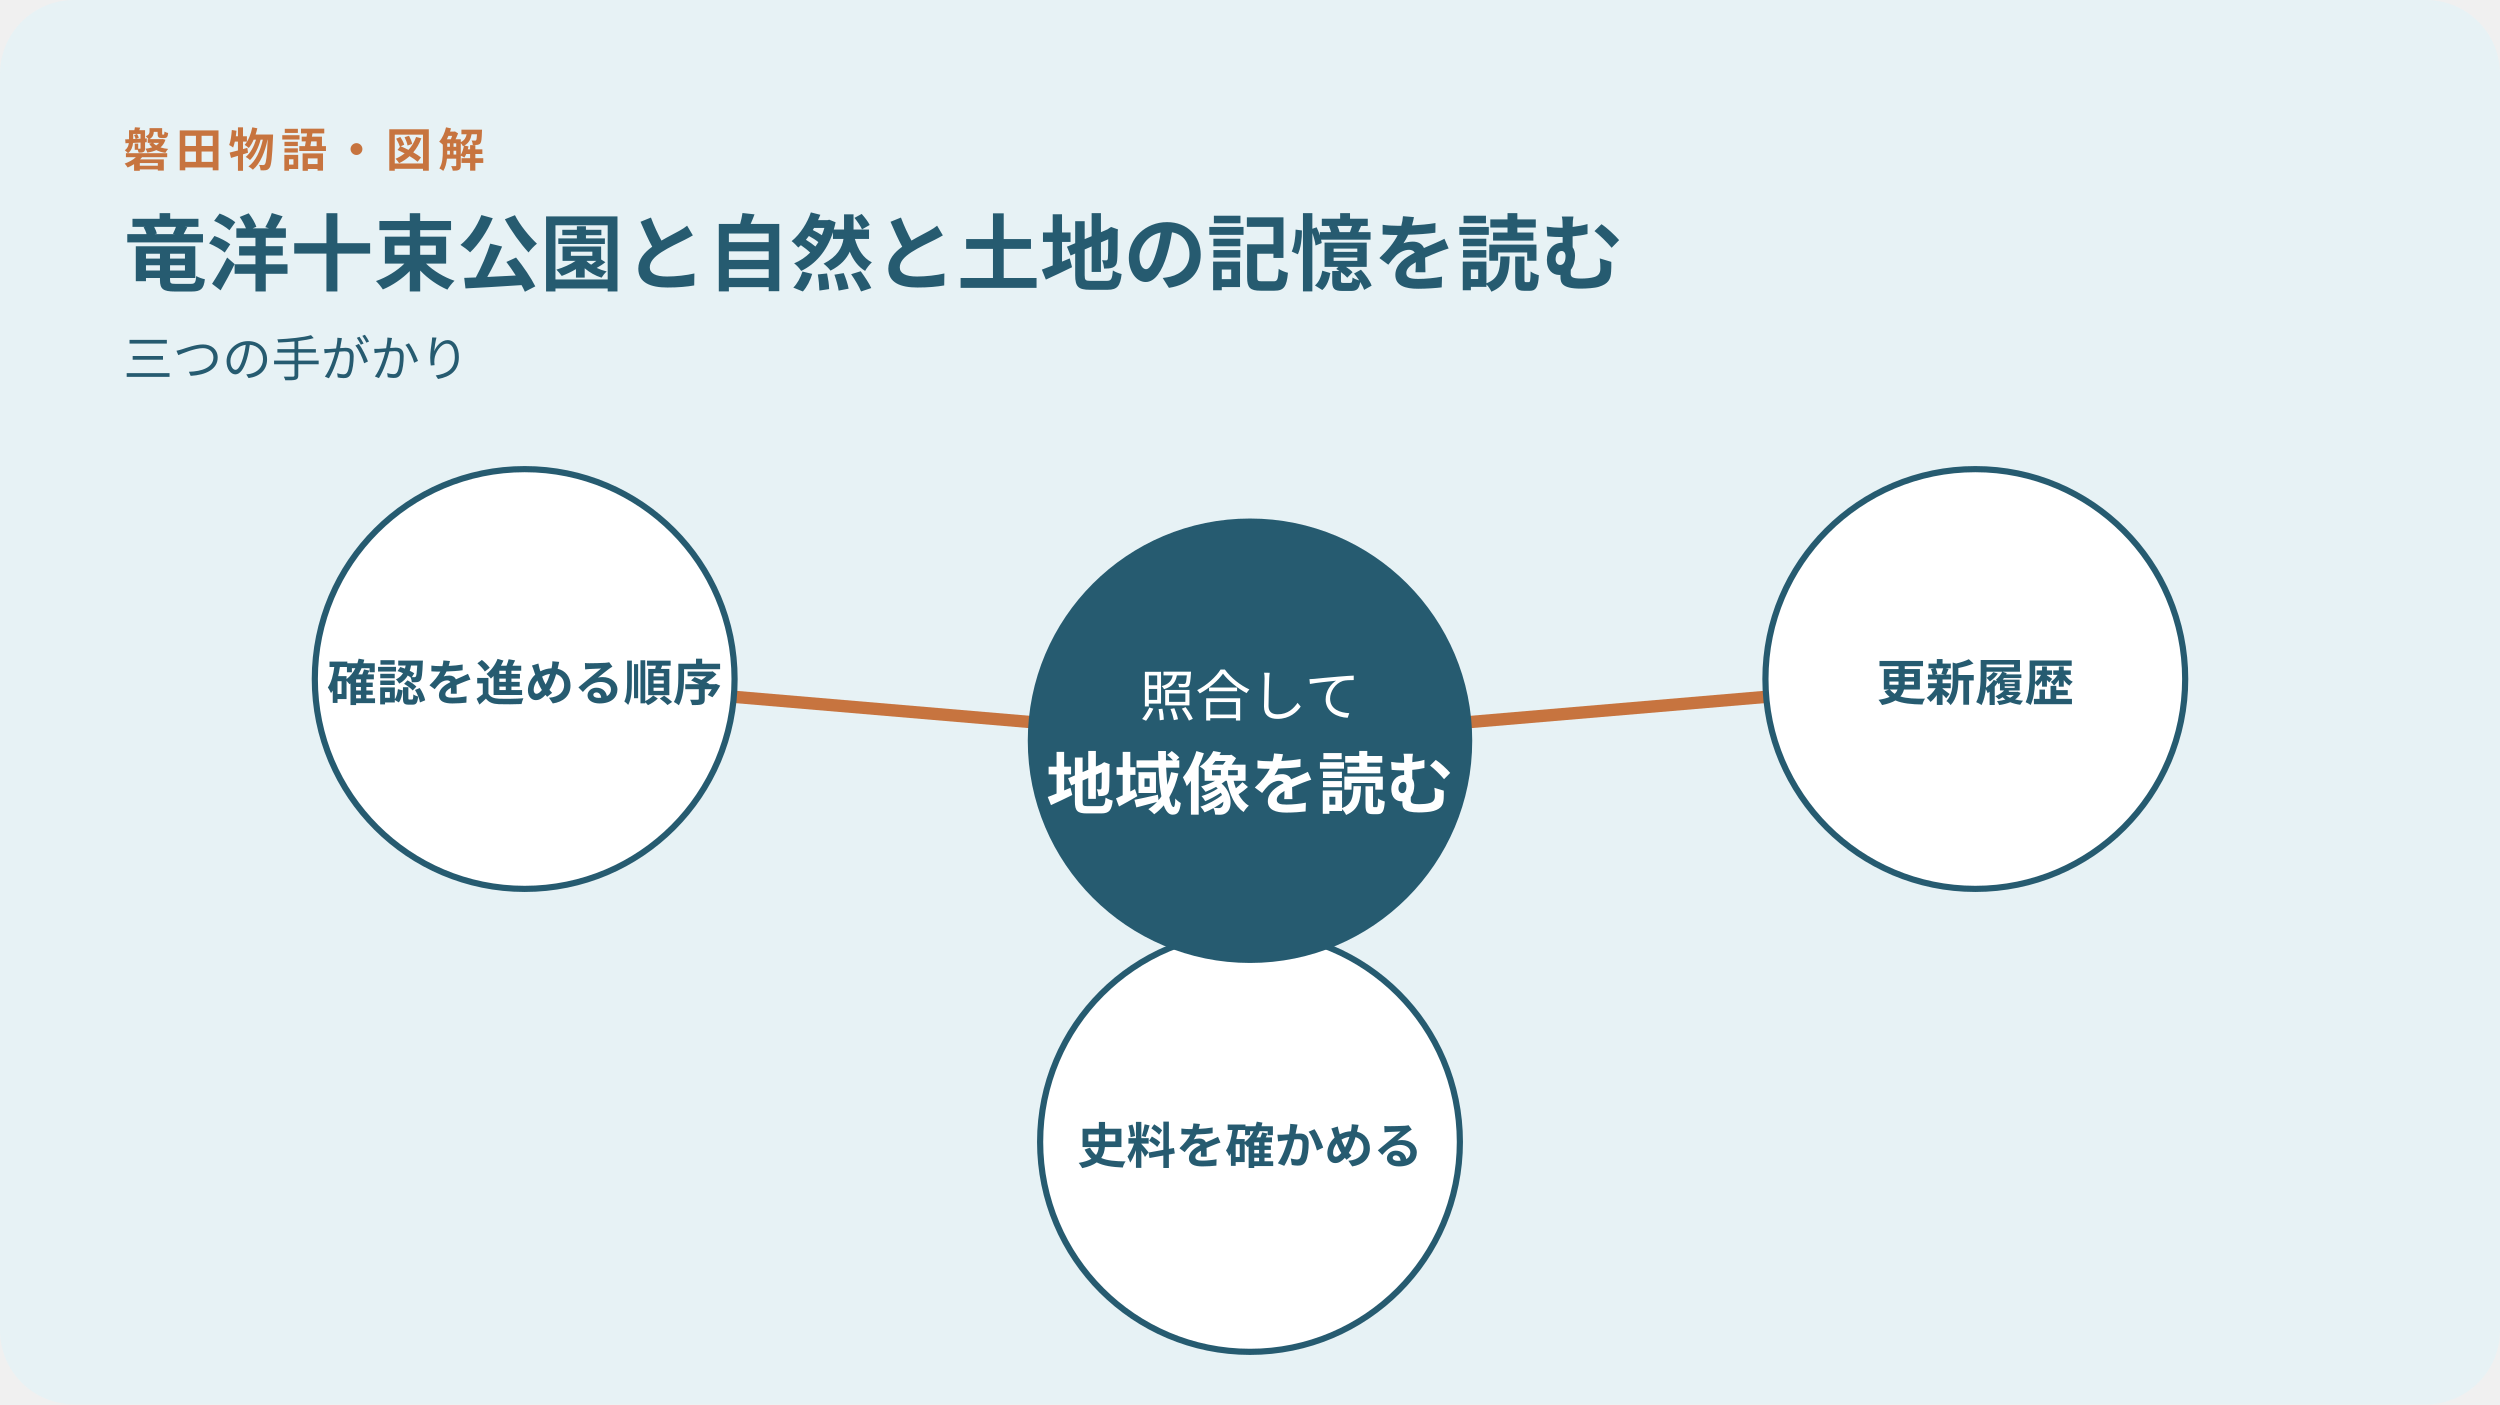
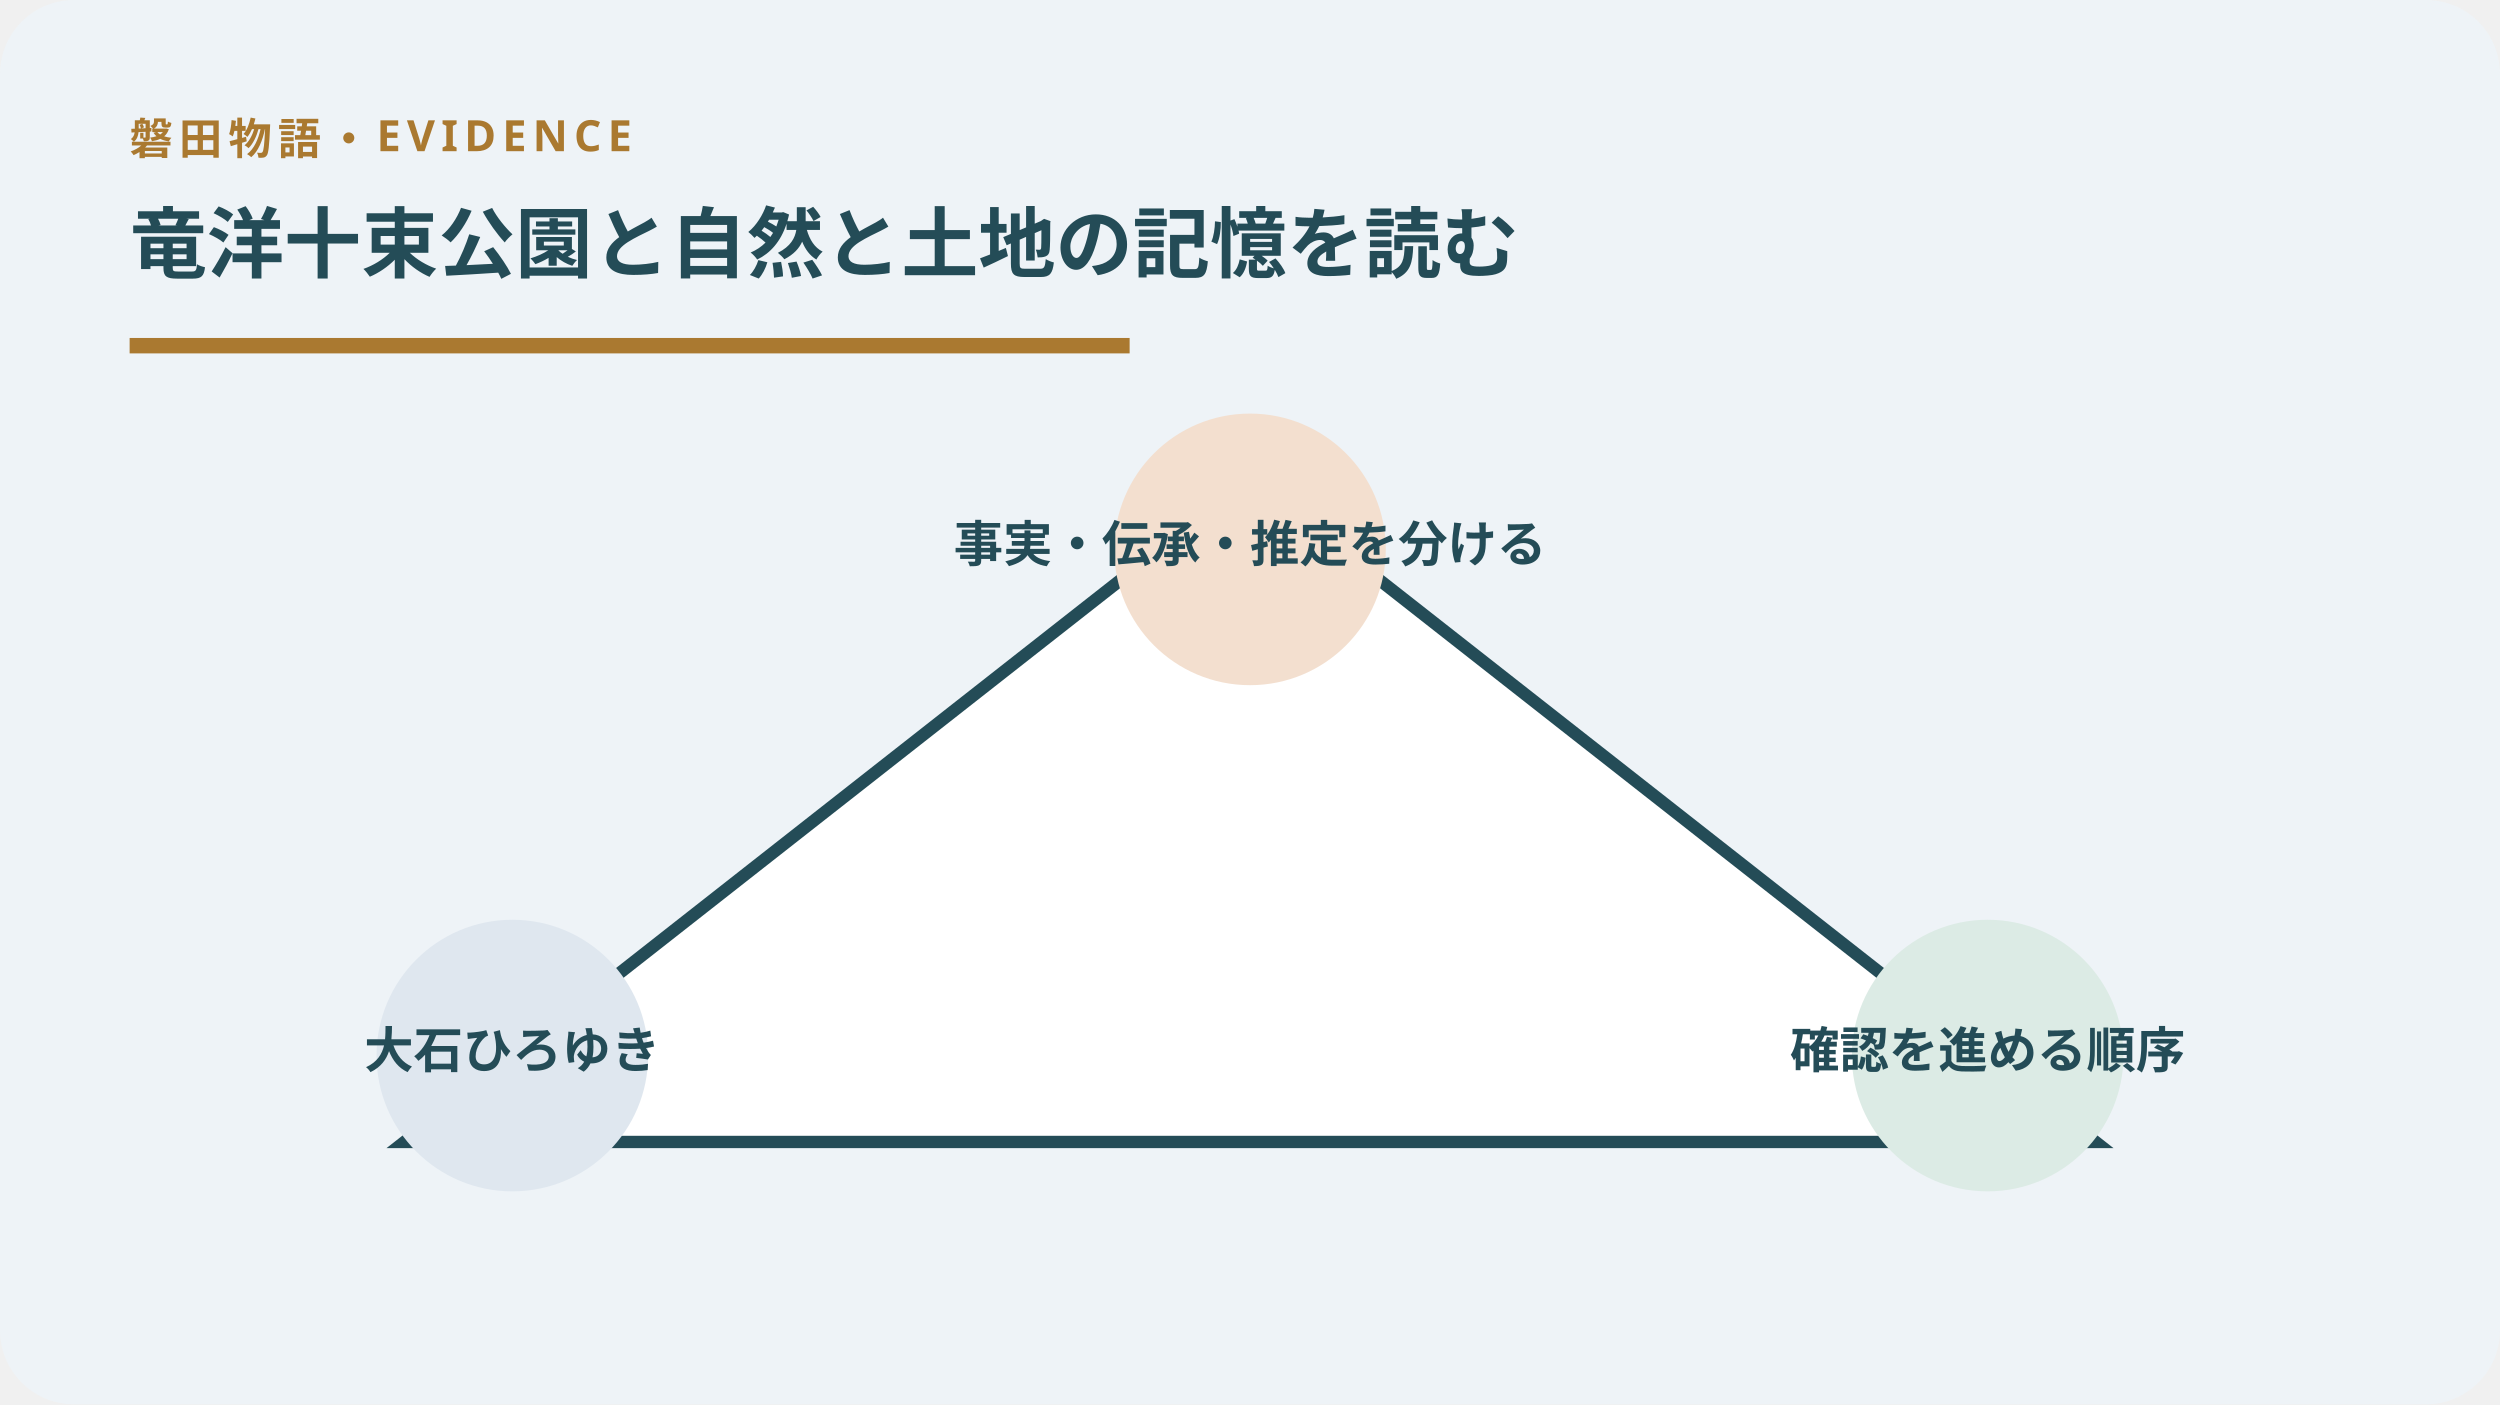
<svg xmlns="http://www.w3.org/2000/svg" width="810" height="455" viewBox="0 0 810 455" role="img" aria-labelledby="title desc">
-   <defs>
-     <marker id="arrow" markerWidth="10" markerHeight="10" refX="8" refY="3" orient="auto">
-       <path d="M0,0 L0,6 L9,3 z" fill="#c7743f" />
-     </marker>
-   </defs>
-   <rect width="810" height="455" rx="24" fill="#e7f2f5" />
-   <text x="40" y="54" font-size="15" font-weight="700" fill="#c7743f" letter-spacing="2">磐田物語・図解</text>
-   <text x="40" y="92" font-size="27" font-weight="700" fill="#265b70">竜洋十束公園と自然と土地の記憶を読む</text>
-   <text x="40" y="122" font-size="16" fill="#265b70">三つの手がかり</text>
-   <path d="M405 240 L170 220" stroke="#c7743f" stroke-width="4" />
-   <circle cx="170" cy="220" r="68" fill="#fff" stroke="#265b70" stroke-width="2" />
-   <text x="170" y="227" text-anchor="middle" font-size="16" font-weight="700" fill="#265b70">
-     <tspan x="170" dy="0">確認を進める順序</tspan>
+   <rect width="810" height="455" rx="24" fill="#eef3f7" />
+   <path d="M42 112 H366" stroke="#aa7930" stroke-width="5" />
+   <text x="42" y="50" font-family="sans-serif" font-size="14" font-weight="700" fill="#aa7930" letter-spacing="2">磐田物語・EVIDENCE</text>
+   <text x="42" y="88" font-family="sans-serif" font-size="25" font-weight="700" fill="#244c57">竜洋十束公園と自然と土地の記憶を読む</text>
+   <path d="M405 155 L679 370 H131 Z" fill="#fff" stroke="#244c57" stroke-width="4" />
+   <circle cx="405" cy="178" r="44" fill="#f3dfcf" />
+   <circle cx="644" cy="342" r="44" fill="#dcebe5" />
+   <circle cx="166" cy="342" r="44" fill="#dfe7ef" />
+   <text x="405" y="182" text-anchor="middle" font-family="sans-serif" font-size="16" font-weight="700" fill="#244c57">
+     <tspan x="405" dy="0">事実・伝承・推定を分ける</tspan>
  </text>
-   <path d="M405 240 L640 220" stroke="#c7743f" stroke-width="4" />
-   <circle cx="640" cy="220" r="68" fill="#fff" stroke="#265b70" stroke-width="2" />
-   <text x="640" y="227" text-anchor="middle" font-size="16" font-weight="700" fill="#265b70">
-     <tspan x="640" dy="0">更新履歴</tspan>
+   <text x="644" y="346" text-anchor="middle" font-family="sans-serif" font-size="16" font-weight="700" fill="#244c57">
+     <tspan x="644" dy="0">確認を進める順序</tspan>
  </text>
-   <path d="M405 240 L405 370" stroke="#c7743f" stroke-width="4" />
-   <circle cx="405" cy="370" r="68" fill="#fff" stroke="#265b70" stroke-width="2" />
-   <text x="405" y="377" text-anchor="middle" font-size="16" font-weight="700" fill="#265b70">
-     <tspan x="405" dy="0">史料を確かめる</tspan>
+   <text x="166" y="346" text-anchor="middle" font-family="sans-serif" font-size="16" font-weight="700" fill="#244c57">
+     <tspan x="166" dy="0">大石ひろゆき</tspan>
  </text>
-   <circle cx="405" cy="240" r="72" fill="#265b70" />
-   <text x="405" y="232" text-anchor="middle" font-size="18" fill="#fff">照合して</text>
-   <text x="405" y="262" text-anchor="middle" font-size="22" font-weight="700" fill="#fff">地域像を読む</text>
</svg>
